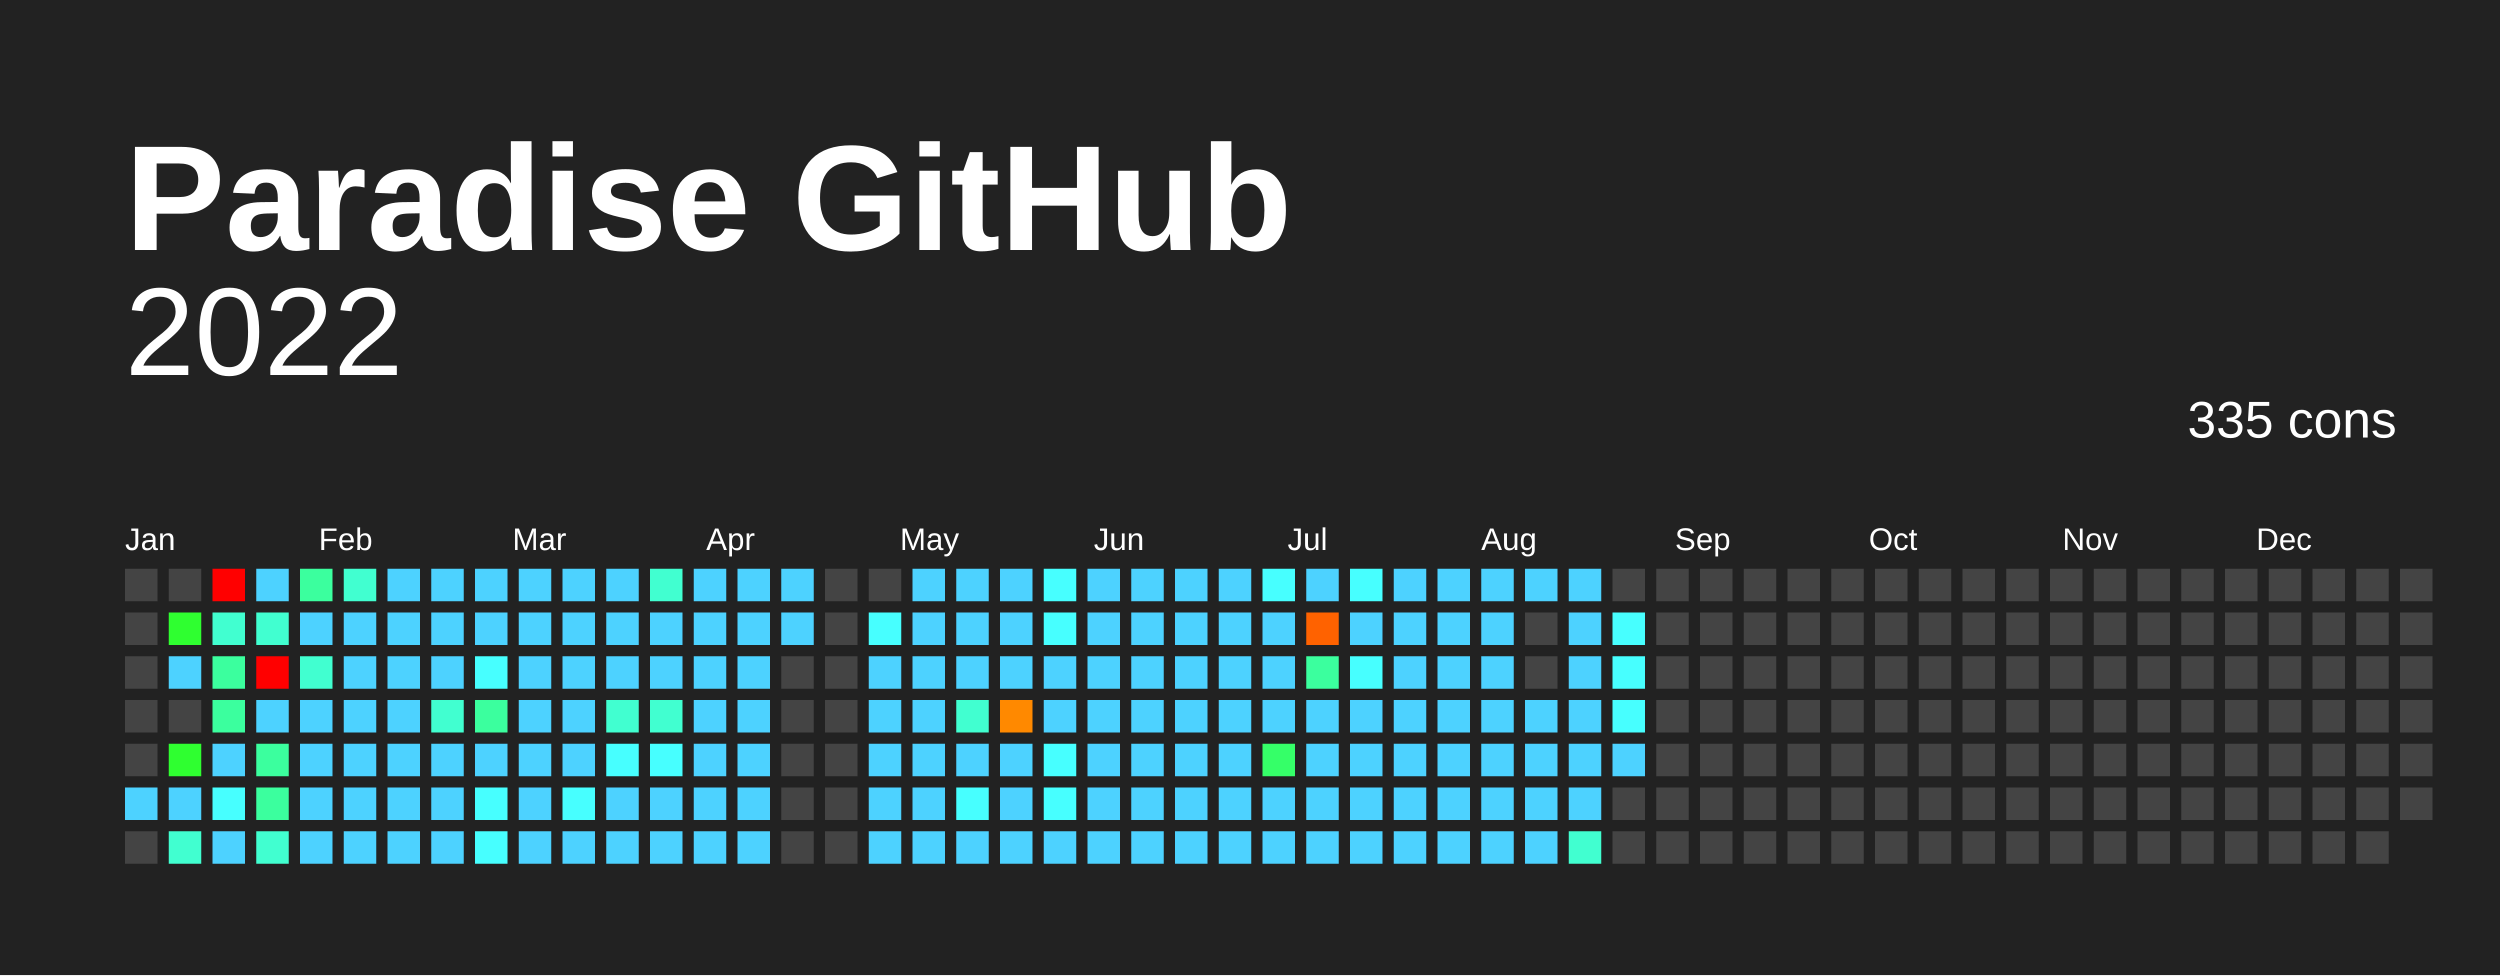
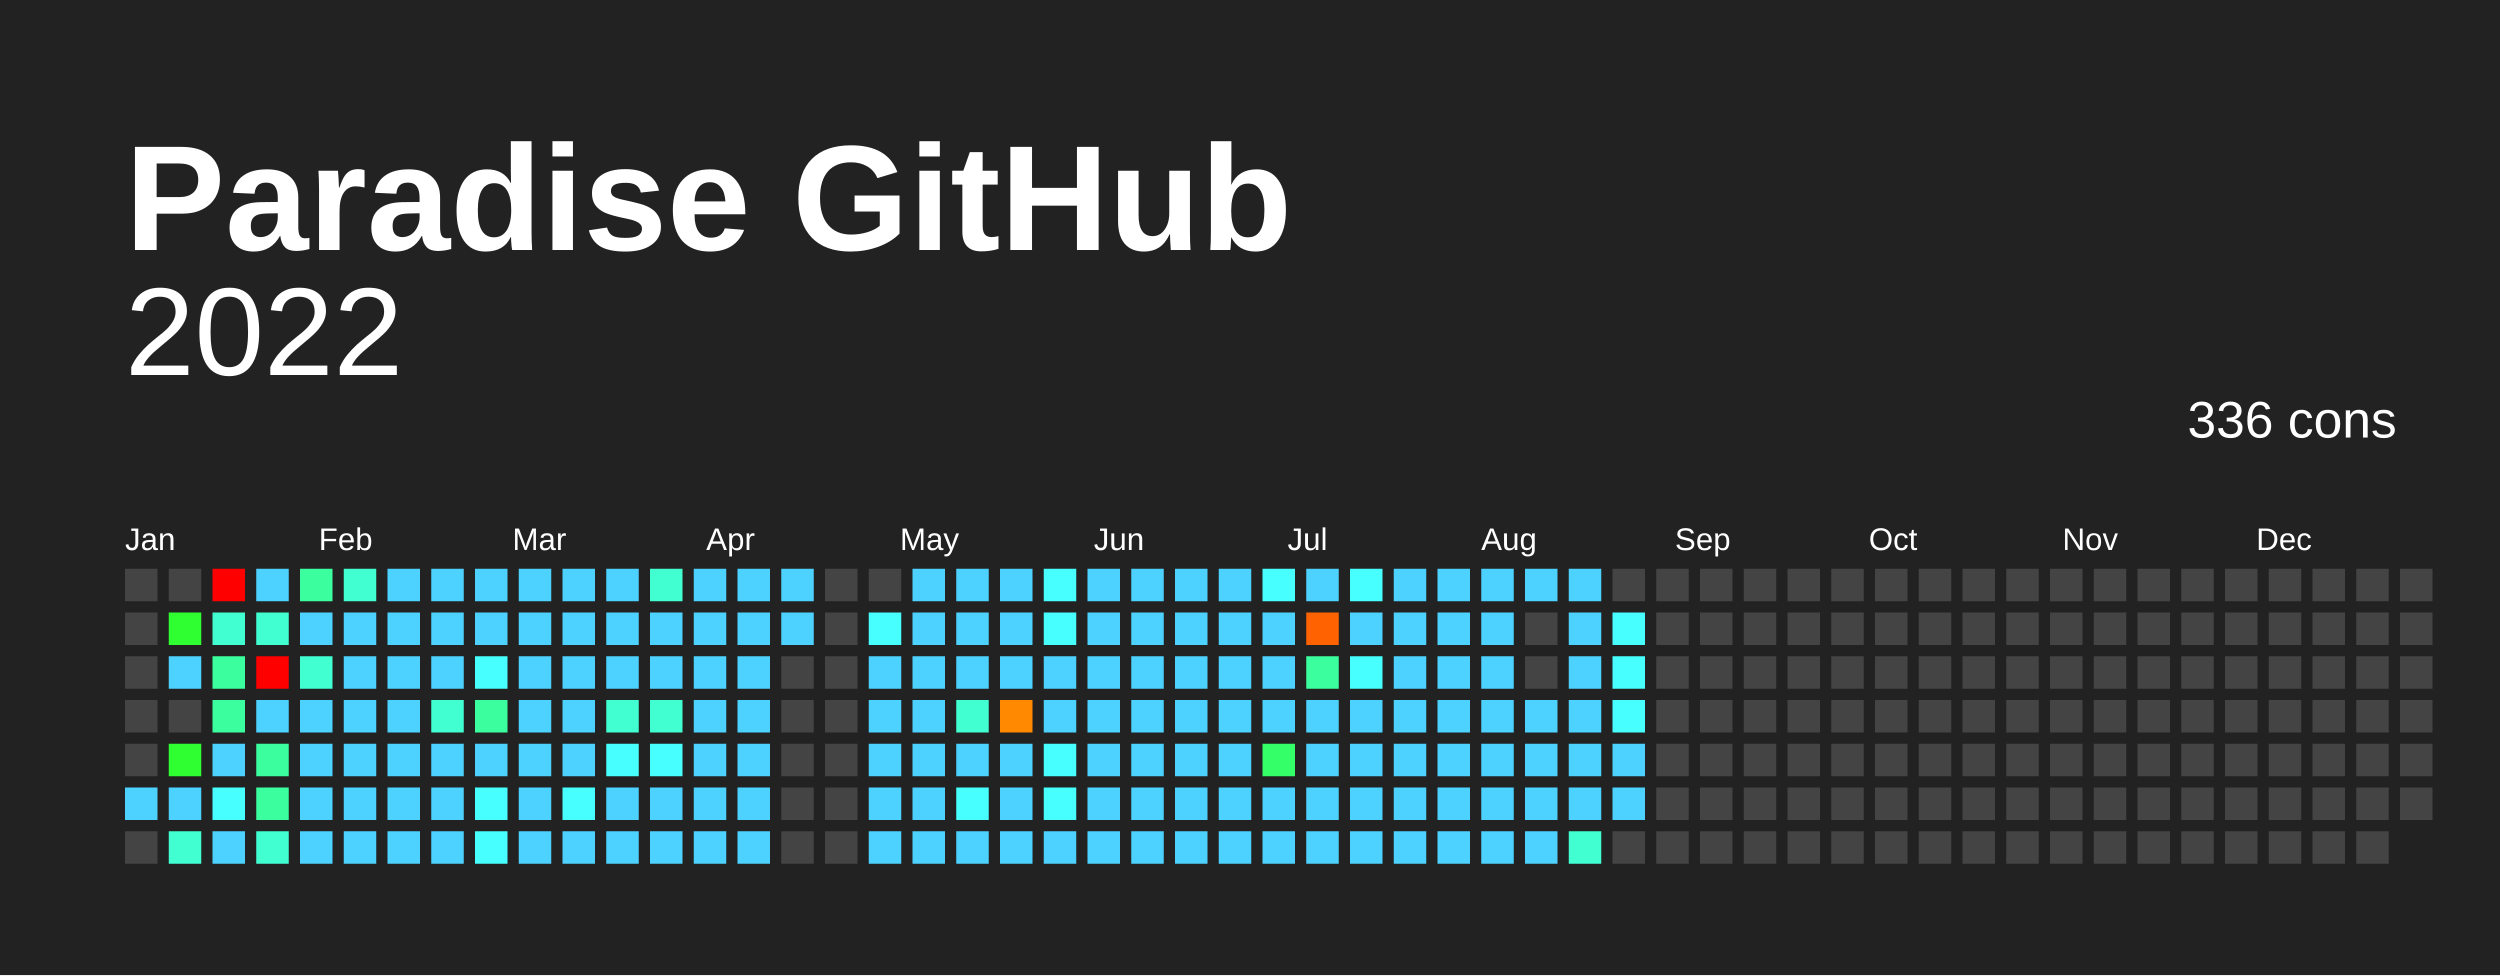
<svg xmlns="http://www.w3.org/2000/svg" baseProfile="full" height="78mm" version="1.1" viewBox="0,0,200,78" width="200mm">
  <defs />
  <rect fill="#222222" height="78" width="200" x="0" y="0" />
  <text fill="#FFFFFF" style="font-size:12px; font-family:Arial; font-weight:bold;" x="10" y="20">Paradise GitHub</text>
  <text alignment-baseline="hanging" fill="#FFFFFF" style="font-size:10.0px; font-family:Arial;" x="10" y="30">2022</text>
-   <text alignment-baseline="hanging" fill="#FFFFFF" style="font-size:4.125px; font-family:Arial;" x="175" y="35">335 cons</text>
+   <text alignment-baseline="hanging" fill="#FFFFFF" style="font-size:4.125px; font-family:Arial;" x="175" y="35">336 cons</text>
  <text fill="#FFFFFF" style="font-size:2.5px; font-family:Arial" x="10.0" y="44">Jan</text>
  <text fill="#FFFFFF" style="font-size:2.5px; font-family:Arial" x="25.5" y="44">Feb</text>
  <text fill="#FFFFFF" style="font-size:2.5px; font-family:Arial" x="41.0" y="44">Mar</text>
  <text fill="#FFFFFF" style="font-size:2.5px; font-family:Arial" x="56.5" y="44">Apr</text>
  <text fill="#FFFFFF" style="font-size:2.5px; font-family:Arial" x="72.0" y="44">May</text>
  <text fill="#FFFFFF" style="font-size:2.5px; font-family:Arial" x="87.5" y="44">Jun</text>
  <text fill="#FFFFFF" style="font-size:2.5px; font-family:Arial" x="103.0" y="44">Jul</text>
  <text fill="#FFFFFF" style="font-size:2.5px; font-family:Arial" x="118.5" y="44">Aug</text>
  <text fill="#FFFFFF" style="font-size:2.5px; font-family:Arial" x="134.0" y="44">Sep</text>
  <text fill="#FFFFFF" style="font-size:2.5px; font-family:Arial" x="149.5" y="44">Oct</text>
  <text fill="#FFFFFF" style="font-size:2.5px; font-family:Arial" x="165.0" y="44">Nov</text>
  <text fill="#FFFFFF" style="font-size:2.5px; font-family:Arial" x="180.5" y="44">Dec</text>
  <rect fill="#444444" height="2.6" width="2.6" x="10.0" y="45.5" />
  <rect fill="#444444" height="2.6" width="2.6" x="10.0" y="49.0" />
  <rect fill="#444444" height="2.6" width="2.6" x="10.0" y="52.5" />
  <rect fill="#444444" height="2.6" width="2.6" x="10.0" y="56.0" />
  <rect fill="#444444" height="2.6" width="2.6" x="10.0" y="59.5" />
  <rect fill="#4dd2ff" height="2.6" width="2.6" x="10.0" y="63.0" />
  <rect fill="#444444" height="2.6" width="2.6" x="10.0" y="66.5" />
  <rect fill="#444444" height="2.6" width="2.6" x="13.5" y="45.5" />
  <rect fill="#2fff30" height="2.6" width="2.6" x="13.5" y="49.0" />
  <rect fill="#4dd2ff" height="2.6" width="2.6" x="13.5" y="52.5" />
  <rect fill="#444444" height="2.6" width="2.6" x="13.5" y="56.0" />
  <rect fill="#2fff30" height="2.6" width="2.6" x="13.5" y="59.5" />
  <rect fill="#4dd2ff" height="2.6" width="2.6" x="13.5" y="63.0" />
  <rect fill="#41ffd0" height="2.6" width="2.6" x="13.5" y="66.5" />
  <rect fill="red" height="2.6" width="2.6" x="17.0" y="45.5" />
  <rect fill="#41ffd0" height="2.6" width="2.6" x="17.0" y="49.0" />
  <rect fill="#3bff9e" height="2.6" width="2.6" x="17.0" y="52.5" />
  <rect fill="#3bff9e" height="2.6" width="2.6" x="17.0" y="56.0" />
  <rect fill="#4dd2ff" height="2.6" width="2.6" x="17.0" y="59.5" />
  <rect fill="#47ffff" height="2.6" width="2.6" x="17.0" y="63.0" />
  <rect fill="#4dd2ff" height="2.6" width="2.6" x="17.0" y="66.5" />
  <rect fill="#4dd2ff" height="2.6" width="2.6" x="20.5" y="45.5" />
  <rect fill="#41ffd0" height="2.6" width="2.6" x="20.5" y="49.0" />
  <rect fill="red" height="2.6" width="2.6" x="20.5" y="52.5" />
  <rect fill="#4dd2ff" height="2.6" width="2.6" x="20.5" y="56.0" />
  <rect fill="#3bff9e" height="2.6" width="2.6" x="20.5" y="59.5" />
  <rect fill="#3bff9e" height="2.6" width="2.6" x="20.5" y="63.0" />
  <rect fill="#41ffd0" height="2.6" width="2.6" x="20.5" y="66.5" />
  <rect fill="#3bff9e" height="2.6" width="2.6" x="24.0" y="45.5" />
  <rect fill="#4dd2ff" height="2.6" width="2.6" x="24.0" y="49.0" />
  <rect fill="#41ffd0" height="2.6" width="2.6" x="24.0" y="52.5" />
  <rect fill="#4dd2ff" height="2.6" width="2.6" x="24.0" y="56.0" />
  <rect fill="#4dd2ff" height="2.6" width="2.6" x="24.0" y="59.5" />
  <rect fill="#4dd2ff" height="2.6" width="2.6" x="24.0" y="63.0" />
  <rect fill="#4dd2ff" height="2.6" width="2.6" x="24.0" y="66.5" />
  <rect fill="#41ffd0" height="2.6" width="2.6" x="27.5" y="45.5" />
  <rect fill="#4dd2ff" height="2.6" width="2.6" x="27.5" y="49.0" />
  <rect fill="#4dd2ff" height="2.6" width="2.6" x="27.5" y="52.5" />
  <rect fill="#4dd2ff" height="2.6" width="2.6" x="27.5" y="56.0" />
  <rect fill="#4dd2ff" height="2.6" width="2.6" x="27.5" y="59.5" />
  <rect fill="#4dd2ff" height="2.6" width="2.6" x="27.5" y="63.0" />
  <rect fill="#4dd2ff" height="2.6" width="2.6" x="27.5" y="66.5" />
  <rect fill="#4dd2ff" height="2.6" width="2.6" x="31.0" y="45.5" />
  <rect fill="#4dd2ff" height="2.6" width="2.6" x="31.0" y="49.0" />
  <rect fill="#4dd2ff" height="2.6" width="2.6" x="31.0" y="52.5" />
  <rect fill="#4dd2ff" height="2.6" width="2.6" x="31.0" y="56.0" />
  <rect fill="#4dd2ff" height="2.6" width="2.6" x="31.0" y="59.5" />
  <rect fill="#4dd2ff" height="2.6" width="2.6" x="31.0" y="63.0" />
  <rect fill="#4dd2ff" height="2.6" width="2.6" x="31.0" y="66.5" />
  <rect fill="#4dd2ff" height="2.6" width="2.6" x="34.5" y="45.5" />
  <rect fill="#4dd2ff" height="2.6" width="2.6" x="34.5" y="49.0" />
  <rect fill="#4dd2ff" height="2.6" width="2.6" x="34.5" y="52.5" />
  <rect fill="#41ffd0" height="2.6" width="2.6" x="34.5" y="56.0" />
  <rect fill="#4dd2ff" height="2.6" width="2.6" x="34.5" y="59.5" />
  <rect fill="#4dd2ff" height="2.6" width="2.6" x="34.5" y="63.0" />
  <rect fill="#4dd2ff" height="2.6" width="2.6" x="34.5" y="66.5" />
  <rect fill="#4dd2ff" height="2.6" width="2.6" x="38.0" y="45.5" />
  <rect fill="#4dd2ff" height="2.6" width="2.6" x="38.0" y="49.0" />
  <rect fill="#47ffff" height="2.6" width="2.6" x="38.0" y="52.5" />
  <rect fill="#3bff9e" height="2.6" width="2.6" x="38.0" y="56.0" />
  <rect fill="#4dd2ff" height="2.6" width="2.6" x="38.0" y="59.5" />
  <rect fill="#47ffff" height="2.6" width="2.6" x="38.0" y="63.0" />
  <rect fill="#47ffff" height="2.6" width="2.6" x="38.0" y="66.5" />
  <rect fill="#4dd2ff" height="2.6" width="2.6" x="41.5" y="45.5" />
  <rect fill="#4dd2ff" height="2.6" width="2.6" x="41.5" y="49.0" />
  <rect fill="#4dd2ff" height="2.6" width="2.6" x="41.5" y="52.5" />
  <rect fill="#4dd2ff" height="2.6" width="2.6" x="41.5" y="56.0" />
  <rect fill="#4dd2ff" height="2.6" width="2.6" x="41.5" y="59.5" />
  <rect fill="#4dd2ff" height="2.6" width="2.6" x="41.5" y="63.0" />
  <rect fill="#4dd2ff" height="2.6" width="2.6" x="41.5" y="66.5" />
  <rect fill="#4dd2ff" height="2.6" width="2.6" x="45.0" y="45.5" />
  <rect fill="#4dd2ff" height="2.6" width="2.6" x="45.0" y="49.0" />
  <rect fill="#4dd2ff" height="2.6" width="2.6" x="45.0" y="52.5" />
  <rect fill="#4dd2ff" height="2.6" width="2.6" x="45.0" y="56.0" />
  <rect fill="#4dd2ff" height="2.6" width="2.6" x="45.0" y="59.5" />
  <rect fill="#47ffff" height="2.6" width="2.6" x="45.0" y="63.0" />
  <rect fill="#4dd2ff" height="2.6" width="2.6" x="45.0" y="66.5" />
  <rect fill="#4dd2ff" height="2.6" width="2.6" x="48.5" y="45.5" />
  <rect fill="#4dd2ff" height="2.6" width="2.6" x="48.5" y="49.0" />
  <rect fill="#4dd2ff" height="2.6" width="2.6" x="48.5" y="52.5" />
  <rect fill="#41ffd0" height="2.6" width="2.6" x="48.5" y="56.0" />
  <rect fill="#47ffff" height="2.6" width="2.6" x="48.5" y="59.5" />
  <rect fill="#4dd2ff" height="2.6" width="2.6" x="48.5" y="63.0" />
  <rect fill="#4dd2ff" height="2.6" width="2.6" x="48.5" y="66.5" />
  <rect fill="#41ffd0" height="2.6" width="2.6" x="52.0" y="45.5" />
  <rect fill="#4dd2ff" height="2.6" width="2.6" x="52.0" y="49.0" />
  <rect fill="#4dd2ff" height="2.6" width="2.6" x="52.0" y="52.5" />
  <rect fill="#41ffd0" height="2.6" width="2.6" x="52.0" y="56.0" />
  <rect fill="#47ffff" height="2.6" width="2.6" x="52.0" y="59.5" />
  <rect fill="#4dd2ff" height="2.6" width="2.6" x="52.0" y="63.0" />
  <rect fill="#4dd2ff" height="2.6" width="2.6" x="52.0" y="66.5" />
  <rect fill="#4dd2ff" height="2.6" width="2.6" x="55.5" y="45.5" />
  <rect fill="#4dd2ff" height="2.6" width="2.6" x="55.5" y="49.0" />
  <rect fill="#4dd2ff" height="2.6" width="2.6" x="55.5" y="52.5" />
  <rect fill="#4dd2ff" height="2.6" width="2.6" x="55.5" y="56.0" />
  <rect fill="#4dd2ff" height="2.6" width="2.6" x="55.5" y="59.5" />
  <rect fill="#4dd2ff" height="2.6" width="2.6" x="55.5" y="63.0" />
  <rect fill="#4dd2ff" height="2.6" width="2.6" x="55.5" y="66.5" />
  <rect fill="#4dd2ff" height="2.6" width="2.6" x="59.0" y="45.5" />
  <rect fill="#4dd2ff" height="2.6" width="2.6" x="59.0" y="49.0" />
  <rect fill="#4dd2ff" height="2.6" width="2.6" x="59.0" y="52.5" />
  <rect fill="#4dd2ff" height="2.6" width="2.6" x="59.0" y="56.0" />
  <rect fill="#4dd2ff" height="2.6" width="2.6" x="59.0" y="59.5" />
  <rect fill="#4dd2ff" height="2.6" width="2.6" x="59.0" y="63.0" />
  <rect fill="#4dd2ff" height="2.6" width="2.6" x="59.0" y="66.5" />
  <rect fill="#4dd2ff" height="2.6" width="2.6" x="62.5" y="45.5" />
  <rect fill="#4dd2ff" height="2.6" width="2.6" x="62.5" y="49.0" />
  <rect fill="#444444" height="2.6" width="2.6" x="62.5" y="52.5" />
  <rect fill="#444444" height="2.6" width="2.6" x="62.5" y="56.0" />
  <rect fill="#444444" height="2.6" width="2.6" x="62.5" y="59.5" />
  <rect fill="#444444" height="2.6" width="2.6" x="62.5" y="63.0" />
  <rect fill="#444444" height="2.6" width="2.6" x="62.5" y="66.5" />
  <rect fill="#444444" height="2.6" width="2.6" x="66.0" y="45.5" />
  <rect fill="#444444" height="2.6" width="2.6" x="66.0" y="49.0" />
  <rect fill="#444444" height="2.6" width="2.6" x="66.0" y="52.5" />
  <rect fill="#444444" height="2.6" width="2.6" x="66.0" y="56.0" />
  <rect fill="#444444" height="2.6" width="2.6" x="66.0" y="59.5" />
  <rect fill="#444444" height="2.6" width="2.6" x="66.0" y="63.0" />
  <rect fill="#444444" height="2.6" width="2.6" x="66.0" y="66.5" />
  <rect fill="#444444" height="2.6" width="2.6" x="69.5" y="45.5" />
  <rect fill="#47ffff" height="2.6" width="2.6" x="69.5" y="49.0" />
  <rect fill="#4dd2ff" height="2.6" width="2.6" x="69.5" y="52.5" />
  <rect fill="#4dd2ff" height="2.6" width="2.6" x="69.5" y="56.0" />
  <rect fill="#4dd2ff" height="2.6" width="2.6" x="69.5" y="59.5" />
  <rect fill="#4dd2ff" height="2.6" width="2.6" x="69.5" y="63.0" />
  <rect fill="#4dd2ff" height="2.6" width="2.6" x="69.5" y="66.5" />
  <rect fill="#4dd2ff" height="2.6" width="2.6" x="73.0" y="45.5" />
  <rect fill="#4dd2ff" height="2.6" width="2.6" x="73.0" y="49.0" />
  <rect fill="#4dd2ff" height="2.6" width="2.6" x="73.0" y="52.5" />
  <rect fill="#4dd2ff" height="2.6" width="2.6" x="73.0" y="56.0" />
  <rect fill="#4dd2ff" height="2.6" width="2.6" x="73.0" y="59.5" />
  <rect fill="#4dd2ff" height="2.6" width="2.6" x="73.0" y="63.0" />
  <rect fill="#4dd2ff" height="2.6" width="2.6" x="73.0" y="66.5" />
  <rect fill="#4dd2ff" height="2.6" width="2.6" x="76.5" y="45.5" />
  <rect fill="#4dd2ff" height="2.6" width="2.6" x="76.5" y="49.0" />
  <rect fill="#4dd2ff" height="2.6" width="2.6" x="76.5" y="52.5" />
  <rect fill="#41ffd0" height="2.6" width="2.6" x="76.5" y="56.0" />
  <rect fill="#4dd2ff" height="2.6" width="2.6" x="76.5" y="59.5" />
  <rect fill="#47ffff" height="2.6" width="2.6" x="76.5" y="63.0" />
  <rect fill="#4dd2ff" height="2.6" width="2.6" x="76.5" y="66.5" />
  <rect fill="#4dd2ff" height="2.6" width="2.6" x="80.0" y="45.5" />
  <rect fill="#4dd2ff" height="2.6" width="2.6" x="80.0" y="49.0" />
  <rect fill="#4dd2ff" height="2.6" width="2.6" x="80.0" y="52.5" />
  <rect fill="#ff8900" height="2.6" width="2.6" x="80.0" y="56.0" />
  <rect fill="#4dd2ff" height="2.6" width="2.6" x="80.0" y="59.5" />
  <rect fill="#4dd2ff" height="2.6" width="2.6" x="80.0" y="63.0" />
  <rect fill="#4dd2ff" height="2.6" width="2.6" x="80.0" y="66.5" />
  <rect fill="#47ffff" height="2.6" width="2.6" x="83.5" y="45.5" />
  <rect fill="#47ffff" height="2.6" width="2.6" x="83.5" y="49.0" />
  <rect fill="#4dd2ff" height="2.6" width="2.6" x="83.5" y="52.5" />
  <rect fill="#4dd2ff" height="2.6" width="2.6" x="83.5" y="56.0" />
  <rect fill="#47ffff" height="2.6" width="2.6" x="83.5" y="59.5" />
  <rect fill="#47ffff" height="2.6" width="2.6" x="83.5" y="63.0" />
  <rect fill="#4dd2ff" height="2.6" width="2.6" x="83.5" y="66.5" />
  <rect fill="#4dd2ff" height="2.6" width="2.6" x="87.0" y="45.5" />
  <rect fill="#4dd2ff" height="2.6" width="2.6" x="87.0" y="49.0" />
  <rect fill="#4dd2ff" height="2.6" width="2.6" x="87.0" y="52.5" />
  <rect fill="#4dd2ff" height="2.6" width="2.6" x="87.0" y="56.0" />
  <rect fill="#4dd2ff" height="2.6" width="2.6" x="87.0" y="59.5" />
  <rect fill="#4dd2ff" height="2.6" width="2.6" x="87.0" y="63.0" />
  <rect fill="#4dd2ff" height="2.6" width="2.6" x="87.0" y="66.5" />
  <rect fill="#4dd2ff" height="2.6" width="2.6" x="90.5" y="45.5" />
  <rect fill="#4dd2ff" height="2.6" width="2.6" x="90.5" y="49.0" />
  <rect fill="#4dd2ff" height="2.6" width="2.6" x="90.5" y="52.5" />
  <rect fill="#4dd2ff" height="2.6" width="2.6" x="90.5" y="56.0" />
  <rect fill="#4dd2ff" height="2.6" width="2.6" x="90.5" y="59.5" />
  <rect fill="#4dd2ff" height="2.6" width="2.6" x="90.5" y="63.0" />
  <rect fill="#4dd2ff" height="2.6" width="2.6" x="90.5" y="66.5" />
  <rect fill="#4dd2ff" height="2.6" width="2.6" x="94.0" y="45.5" />
  <rect fill="#4dd2ff" height="2.6" width="2.6" x="94.0" y="49.0" />
  <rect fill="#4dd2ff" height="2.6" width="2.6" x="94.0" y="52.5" />
  <rect fill="#4dd2ff" height="2.6" width="2.6" x="94.0" y="56.0" />
  <rect fill="#4dd2ff" height="2.6" width="2.6" x="94.0" y="59.5" />
  <rect fill="#4dd2ff" height="2.6" width="2.6" x="94.0" y="63.0" />
  <rect fill="#4dd2ff" height="2.6" width="2.6" x="94.0" y="66.5" />
  <rect fill="#4dd2ff" height="2.6" width="2.6" x="97.5" y="45.5" />
  <rect fill="#4dd2ff" height="2.6" width="2.6" x="97.5" y="49.0" />
  <rect fill="#4dd2ff" height="2.6" width="2.6" x="97.5" y="52.5" />
  <rect fill="#4dd2ff" height="2.6" width="2.6" x="97.5" y="56.0" />
  <rect fill="#4dd2ff" height="2.6" width="2.6" x="97.5" y="59.5" />
  <rect fill="#4dd2ff" height="2.6" width="2.6" x="97.5" y="63.0" />
  <rect fill="#4dd2ff" height="2.6" width="2.6" x="97.5" y="66.5" />
  <rect fill="#47ffff" height="2.6" width="2.6" x="101.0" y="45.5" />
  <rect fill="#4dd2ff" height="2.6" width="2.6" x="101.0" y="49.0" />
  <rect fill="#4dd2ff" height="2.6" width="2.6" x="101.0" y="52.5" />
  <rect fill="#4dd2ff" height="2.6" width="2.6" x="101.0" y="56.0" />
  <rect fill="#35ff68" height="2.6" width="2.6" x="101.0" y="59.5" />
  <rect fill="#4dd2ff" height="2.6" width="2.6" x="101.0" y="63.0" />
  <rect fill="#4dd2ff" height="2.6" width="2.6" x="101.0" y="66.5" />
  <rect fill="#4dd2ff" height="2.6" width="2.6" x="104.5" y="45.5" />
  <rect fill="#ff6200" height="2.6" width="2.6" x="104.5" y="49.0" />
  <rect fill="#3bff9e" height="2.6" width="2.6" x="104.5" y="52.5" />
  <rect fill="#4dd2ff" height="2.6" width="2.6" x="104.5" y="56.0" />
  <rect fill="#4dd2ff" height="2.6" width="2.6" x="104.5" y="59.5" />
  <rect fill="#4dd2ff" height="2.6" width="2.6" x="104.5" y="63.0" />
  <rect fill="#4dd2ff" height="2.6" width="2.6" x="104.5" y="66.5" />
  <rect fill="#47ffff" height="2.6" width="2.6" x="108.0" y="45.5" />
  <rect fill="#4dd2ff" height="2.6" width="2.6" x="108.0" y="49.0" />
  <rect fill="#47ffff" height="2.6" width="2.6" x="108.0" y="52.5" />
  <rect fill="#4dd2ff" height="2.6" width="2.6" x="108.0" y="56.0" />
  <rect fill="#4dd2ff" height="2.6" width="2.6" x="108.0" y="59.5" />
  <rect fill="#4dd2ff" height="2.6" width="2.6" x="108.0" y="63.0" />
  <rect fill="#4dd2ff" height="2.6" width="2.6" x="108.0" y="66.5" />
  <rect fill="#4dd2ff" height="2.6" width="2.6" x="111.5" y="45.5" />
  <rect fill="#4dd2ff" height="2.6" width="2.6" x="111.5" y="49.0" />
  <rect fill="#4dd2ff" height="2.6" width="2.6" x="111.5" y="52.5" />
  <rect fill="#4dd2ff" height="2.6" width="2.6" x="111.5" y="56.0" />
  <rect fill="#4dd2ff" height="2.6" width="2.6" x="111.5" y="59.5" />
  <rect fill="#4dd2ff" height="2.6" width="2.6" x="111.5" y="63.0" />
  <rect fill="#4dd2ff" height="2.6" width="2.6" x="111.5" y="66.5" />
  <rect fill="#4dd2ff" height="2.6" width="2.6" x="115.0" y="45.5" />
  <rect fill="#4dd2ff" height="2.6" width="2.6" x="115.0" y="49.0" />
  <rect fill="#4dd2ff" height="2.6" width="2.6" x="115.0" y="52.5" />
  <rect fill="#4dd2ff" height="2.6" width="2.6" x="115.0" y="56.0" />
  <rect fill="#4dd2ff" height="2.6" width="2.6" x="115.0" y="59.5" />
  <rect fill="#4dd2ff" height="2.6" width="2.6" x="115.0" y="63.0" />
  <rect fill="#4dd2ff" height="2.6" width="2.6" x="115.0" y="66.5" />
  <rect fill="#4dd2ff" height="2.6" width="2.6" x="118.5" y="45.5" />
  <rect fill="#4dd2ff" height="2.6" width="2.6" x="118.5" y="49.0" />
  <rect fill="#4dd2ff" height="2.6" width="2.6" x="118.5" y="52.5" />
  <rect fill="#4dd2ff" height="2.6" width="2.6" x="118.5" y="56.0" />
  <rect fill="#4dd2ff" height="2.6" width="2.6" x="118.5" y="59.5" />
  <rect fill="#4dd2ff" height="2.6" width="2.6" x="118.5" y="63.0" />
  <rect fill="#4dd2ff" height="2.6" width="2.6" x="118.5" y="66.5" />
  <rect fill="#4dd2ff" height="2.6" width="2.6" x="122.0" y="45.5" />
  <rect fill="#444444" height="2.6" width="2.6" x="122.0" y="49.0" />
  <rect fill="#444444" height="2.6" width="2.6" x="122.0" y="52.5" />
  <rect fill="#4dd2ff" height="2.6" width="2.6" x="122.0" y="56.0" />
  <rect fill="#4dd2ff" height="2.6" width="2.6" x="122.0" y="59.5" />
  <rect fill="#4dd2ff" height="2.6" width="2.6" x="122.0" y="63.0" />
  <rect fill="#4dd2ff" height="2.6" width="2.6" x="122.0" y="66.5" />
  <rect fill="#4dd2ff" height="2.6" width="2.6" x="125.5" y="45.5" />
  <rect fill="#4dd2ff" height="2.6" width="2.6" x="125.5" y="49.0" />
  <rect fill="#4dd2ff" height="2.6" width="2.6" x="125.5" y="52.5" />
  <rect fill="#4dd2ff" height="2.6" width="2.6" x="125.5" y="56.0" />
  <rect fill="#4dd2ff" height="2.6" width="2.6" x="125.5" y="59.5" />
  <rect fill="#4dd2ff" height="2.6" width="2.6" x="125.5" y="63.0" />
  <rect fill="#41ffd0" height="2.6" width="2.6" x="125.5" y="66.5" />
  <rect fill="#444444" height="2.6" width="2.6" x="129.0" y="45.5" />
  <rect fill="#47ffff" height="2.6" width="2.6" x="129.0" y="49.0" />
  <rect fill="#47ffff" height="2.6" width="2.6" x="129.0" y="52.5" />
  <rect fill="#47ffff" height="2.6" width="2.6" x="129.0" y="56.0" />
  <rect fill="#4dd2ff" height="2.6" width="2.6" x="129.0" y="59.5" />
-   <rect fill="#444444" height="2.6" width="2.6" x="129.0" y="63.0" />
+   <rect fill="#4dd2ff" height="2.6" width="2.6" x="129.0" y="63.0" />
  <rect fill="#444444" height="2.6" width="2.6" x="129.0" y="66.5" />
  <rect fill="#444444" height="2.6" width="2.6" x="132.5" y="45.5" />
  <rect fill="#444444" height="2.6" width="2.6" x="132.5" y="49.0" />
  <rect fill="#444444" height="2.6" width="2.6" x="132.5" y="52.5" />
  <rect fill="#444444" height="2.6" width="2.6" x="132.5" y="56.0" />
  <rect fill="#444444" height="2.6" width="2.6" x="132.5" y="59.5" />
  <rect fill="#444444" height="2.6" width="2.6" x="132.5" y="63.0" />
  <rect fill="#444444" height="2.6" width="2.6" x="132.5" y="66.5" />
  <rect fill="#444444" height="2.6" width="2.6" x="136.0" y="45.5" />
  <rect fill="#444444" height="2.6" width="2.6" x="136.0" y="49.0" />
  <rect fill="#444444" height="2.6" width="2.6" x="136.0" y="52.5" />
  <rect fill="#444444" height="2.6" width="2.6" x="136.0" y="56.0" />
  <rect fill="#444444" height="2.6" width="2.6" x="136.0" y="59.5" />
  <rect fill="#444444" height="2.6" width="2.6" x="136.0" y="63.0" />
  <rect fill="#444444" height="2.6" width="2.6" x="136.0" y="66.5" />
  <rect fill="#444444" height="2.6" width="2.6" x="139.5" y="45.5" />
  <rect fill="#444444" height="2.6" width="2.6" x="139.5" y="49.0" />
  <rect fill="#444444" height="2.6" width="2.6" x="139.5" y="52.5" />
  <rect fill="#444444" height="2.6" width="2.6" x="139.5" y="56.0" />
  <rect fill="#444444" height="2.6" width="2.6" x="139.5" y="59.5" />
  <rect fill="#444444" height="2.6" width="2.6" x="139.5" y="63.0" />
  <rect fill="#444444" height="2.6" width="2.6" x="139.5" y="66.5" />
  <rect fill="#444444" height="2.6" width="2.6" x="143.0" y="45.5" />
  <rect fill="#444444" height="2.6" width="2.6" x="143.0" y="49.0" />
  <rect fill="#444444" height="2.6" width="2.6" x="143.0" y="52.5" />
  <rect fill="#444444" height="2.6" width="2.6" x="143.0" y="56.0" />
  <rect fill="#444444" height="2.6" width="2.6" x="143.0" y="59.5" />
  <rect fill="#444444" height="2.6" width="2.6" x="143.0" y="63.0" />
  <rect fill="#444444" height="2.6" width="2.6" x="143.0" y="66.5" />
  <rect fill="#444444" height="2.6" width="2.6" x="146.5" y="45.5" />
  <rect fill="#444444" height="2.6" width="2.6" x="146.5" y="49.0" />
  <rect fill="#444444" height="2.6" width="2.6" x="146.5" y="52.5" />
  <rect fill="#444444" height="2.6" width="2.6" x="146.5" y="56.0" />
  <rect fill="#444444" height="2.6" width="2.6" x="146.5" y="59.5" />
  <rect fill="#444444" height="2.6" width="2.6" x="146.5" y="63.0" />
  <rect fill="#444444" height="2.6" width="2.6" x="146.5" y="66.5" />
  <rect fill="#444444" height="2.6" width="2.6" x="150.0" y="45.5" />
  <rect fill="#444444" height="2.6" width="2.6" x="150.0" y="49.0" />
  <rect fill="#444444" height="2.6" width="2.6" x="150.0" y="52.5" />
  <rect fill="#444444" height="2.6" width="2.6" x="150.0" y="56.0" />
  <rect fill="#444444" height="2.6" width="2.6" x="150.0" y="59.5" />
  <rect fill="#444444" height="2.6" width="2.6" x="150.0" y="63.0" />
  <rect fill="#444444" height="2.6" width="2.6" x="150.0" y="66.5" />
  <rect fill="#444444" height="2.6" width="2.6" x="153.5" y="45.5" />
  <rect fill="#444444" height="2.6" width="2.6" x="153.5" y="49.0" />
  <rect fill="#444444" height="2.6" width="2.6" x="153.5" y="52.5" />
  <rect fill="#444444" height="2.6" width="2.6" x="153.5" y="56.0" />
  <rect fill="#444444" height="2.6" width="2.6" x="153.5" y="59.5" />
  <rect fill="#444444" height="2.6" width="2.6" x="153.5" y="63.0" />
  <rect fill="#444444" height="2.6" width="2.6" x="153.5" y="66.5" />
  <rect fill="#444444" height="2.6" width="2.6" x="157.0" y="45.5" />
  <rect fill="#444444" height="2.6" width="2.6" x="157.0" y="49.0" />
  <rect fill="#444444" height="2.6" width="2.6" x="157.0" y="52.5" />
  <rect fill="#444444" height="2.6" width="2.6" x="157.0" y="56.0" />
  <rect fill="#444444" height="2.6" width="2.6" x="157.0" y="59.5" />
  <rect fill="#444444" height="2.6" width="2.6" x="157.0" y="63.0" />
  <rect fill="#444444" height="2.6" width="2.6" x="157.0" y="66.5" />
  <rect fill="#444444" height="2.6" width="2.6" x="160.5" y="45.5" />
  <rect fill="#444444" height="2.6" width="2.6" x="160.5" y="49.0" />
  <rect fill="#444444" height="2.6" width="2.6" x="160.5" y="52.5" />
  <rect fill="#444444" height="2.6" width="2.6" x="160.5" y="56.0" />
  <rect fill="#444444" height="2.6" width="2.6" x="160.5" y="59.5" />
  <rect fill="#444444" height="2.6" width="2.6" x="160.5" y="63.0" />
  <rect fill="#444444" height="2.6" width="2.6" x="160.5" y="66.5" />
  <rect fill="#444444" height="2.6" width="2.6" x="164.0" y="45.5" />
  <rect fill="#444444" height="2.6" width="2.6" x="164.0" y="49.0" />
  <rect fill="#444444" height="2.6" width="2.6" x="164.0" y="52.5" />
  <rect fill="#444444" height="2.6" width="2.6" x="164.0" y="56.0" />
  <rect fill="#444444" height="2.6" width="2.6" x="164.0" y="59.5" />
  <rect fill="#444444" height="2.6" width="2.6" x="164.0" y="63.0" />
  <rect fill="#444444" height="2.6" width="2.6" x="164.0" y="66.5" />
  <rect fill="#444444" height="2.6" width="2.6" x="167.5" y="45.5" />
  <rect fill="#444444" height="2.6" width="2.6" x="167.5" y="49.0" />
  <rect fill="#444444" height="2.6" width="2.6" x="167.5" y="52.5" />
  <rect fill="#444444" height="2.6" width="2.6" x="167.5" y="56.0" />
  <rect fill="#444444" height="2.6" width="2.6" x="167.5" y="59.5" />
  <rect fill="#444444" height="2.6" width="2.6" x="167.5" y="63.0" />
  <rect fill="#444444" height="2.6" width="2.6" x="167.5" y="66.5" />
  <rect fill="#444444" height="2.6" width="2.6" x="171.0" y="45.5" />
  <rect fill="#444444" height="2.6" width="2.6" x="171.0" y="49.0" />
  <rect fill="#444444" height="2.6" width="2.6" x="171.0" y="52.5" />
  <rect fill="#444444" height="2.6" width="2.6" x="171.0" y="56.0" />
  <rect fill="#444444" height="2.6" width="2.6" x="171.0" y="59.5" />
  <rect fill="#444444" height="2.6" width="2.6" x="171.0" y="63.0" />
  <rect fill="#444444" height="2.6" width="2.6" x="171.0" y="66.5" />
  <rect fill="#444444" height="2.6" width="2.6" x="174.5" y="45.5" />
  <rect fill="#444444" height="2.6" width="2.6" x="174.5" y="49.0" />
  <rect fill="#444444" height="2.6" width="2.6" x="174.5" y="52.5" />
  <rect fill="#444444" height="2.6" width="2.6" x="174.5" y="56.0" />
  <rect fill="#444444" height="2.6" width="2.6" x="174.5" y="59.5" />
  <rect fill="#444444" height="2.6" width="2.6" x="174.5" y="63.0" />
  <rect fill="#444444" height="2.6" width="2.6" x="174.5" y="66.5" />
  <rect fill="#444444" height="2.6" width="2.6" x="178.0" y="45.5" />
  <rect fill="#444444" height="2.6" width="2.6" x="178.0" y="49.0" />
  <rect fill="#444444" height="2.6" width="2.6" x="178.0" y="52.5" />
  <rect fill="#444444" height="2.6" width="2.6" x="178.0" y="56.0" />
  <rect fill="#444444" height="2.6" width="2.6" x="178.0" y="59.5" />
  <rect fill="#444444" height="2.6" width="2.6" x="178.0" y="63.0" />
  <rect fill="#444444" height="2.6" width="2.6" x="178.0" y="66.5" />
  <rect fill="#444444" height="2.6" width="2.6" x="181.5" y="45.5" />
  <rect fill="#444444" height="2.6" width="2.6" x="181.5" y="49.0" />
  <rect fill="#444444" height="2.6" width="2.6" x="181.5" y="52.5" />
  <rect fill="#444444" height="2.6" width="2.6" x="181.5" y="56.0" />
  <rect fill="#444444" height="2.6" width="2.6" x="181.5" y="59.5" />
  <rect fill="#444444" height="2.6" width="2.6" x="181.5" y="63.0" />
  <rect fill="#444444" height="2.6" width="2.6" x="181.5" y="66.5" />
  <rect fill="#444444" height="2.6" width="2.6" x="185.0" y="45.5" />
  <rect fill="#444444" height="2.6" width="2.6" x="185.0" y="49.0" />
  <rect fill="#444444" height="2.6" width="2.6" x="185.0" y="52.5" />
  <rect fill="#444444" height="2.6" width="2.6" x="185.0" y="56.0" />
  <rect fill="#444444" height="2.6" width="2.6" x="185.0" y="59.5" />
  <rect fill="#444444" height="2.6" width="2.6" x="185.0" y="63.0" />
  <rect fill="#444444" height="2.6" width="2.6" x="185.0" y="66.5" />
  <rect fill="#444444" height="2.6" width="2.6" x="188.5" y="45.5" />
  <rect fill="#444444" height="2.6" width="2.6" x="188.5" y="49.0" />
  <rect fill="#444444" height="2.6" width="2.6" x="188.5" y="52.5" />
  <rect fill="#444444" height="2.6" width="2.6" x="188.5" y="56.0" />
  <rect fill="#444444" height="2.6" width="2.6" x="188.5" y="59.5" />
  <rect fill="#444444" height="2.6" width="2.6" x="188.5" y="63.0" />
  <rect fill="#444444" height="2.6" width="2.6" x="188.5" y="66.5" />
  <rect fill="#444444" height="2.6" width="2.6" x="192.0" y="45.5" />
  <rect fill="#444444" height="2.6" width="2.6" x="192.0" y="49.0" />
  <rect fill="#444444" height="2.6" width="2.6" x="192.0" y="52.5" />
  <rect fill="#444444" height="2.6" width="2.6" x="192.0" y="56.0" />
  <rect fill="#444444" height="2.6" width="2.6" x="192.0" y="59.5" />
  <rect fill="#444444" height="2.6" width="2.6" x="192.0" y="63.0" />
</svg>
